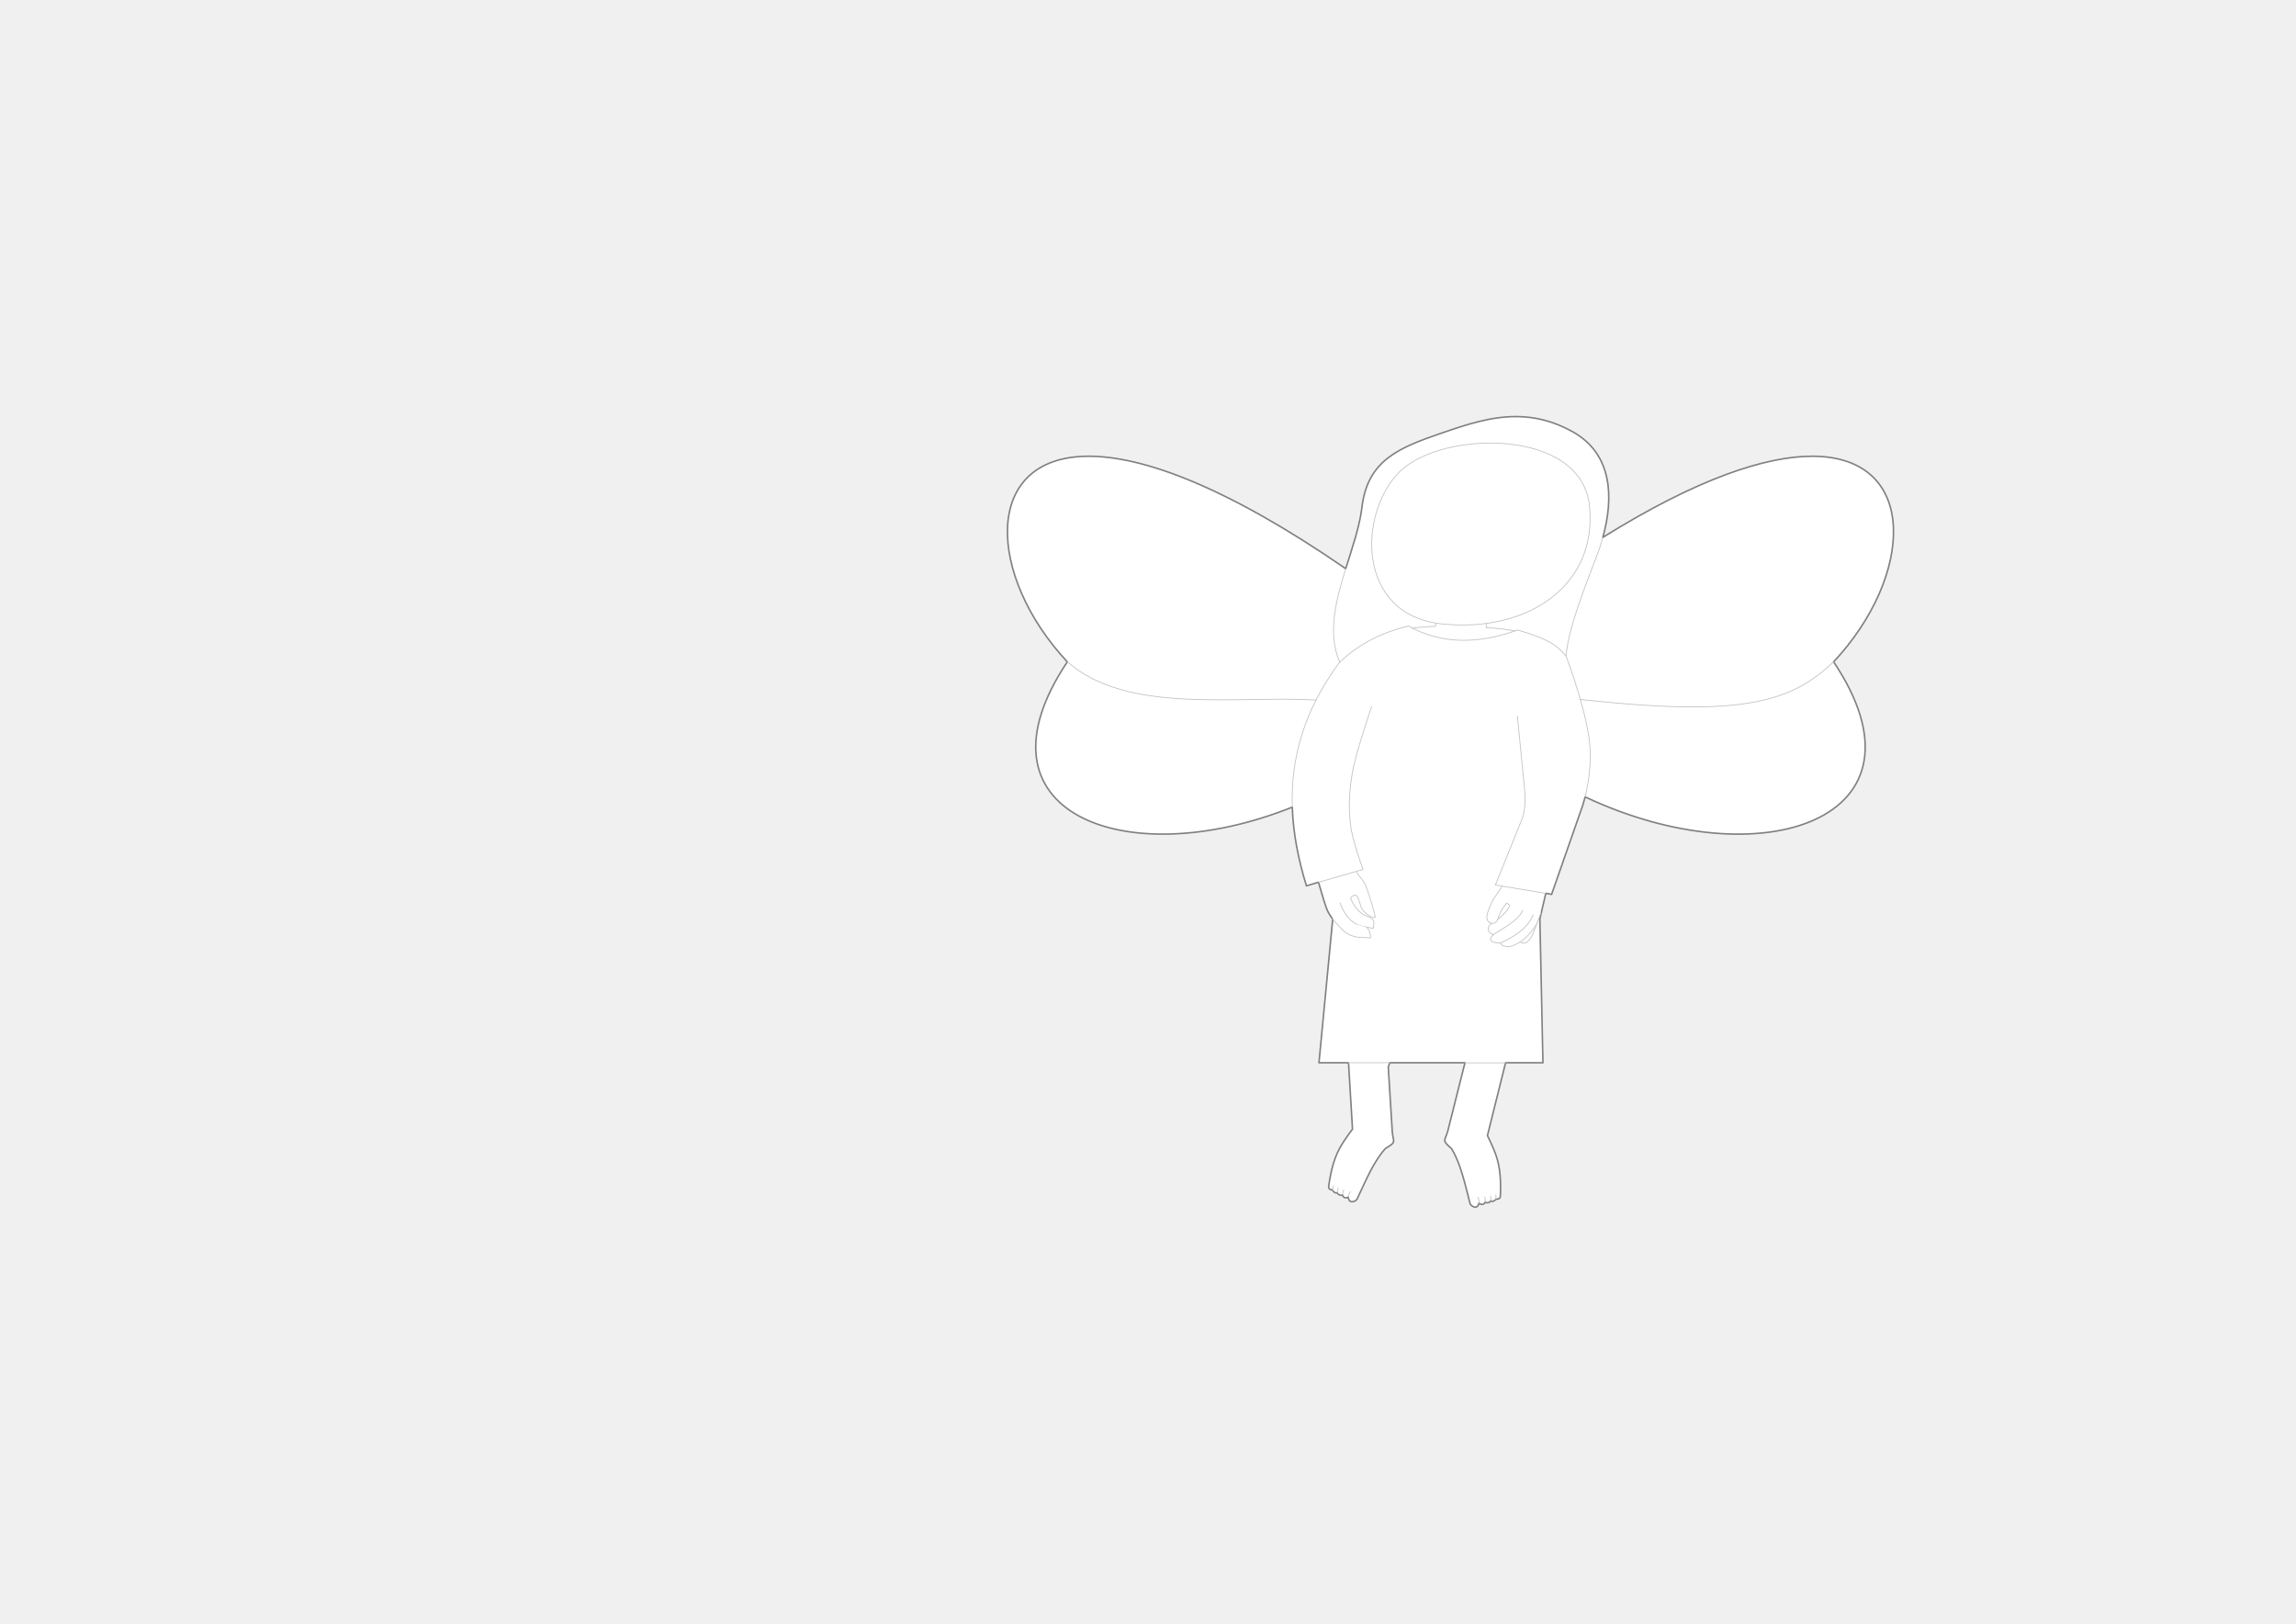
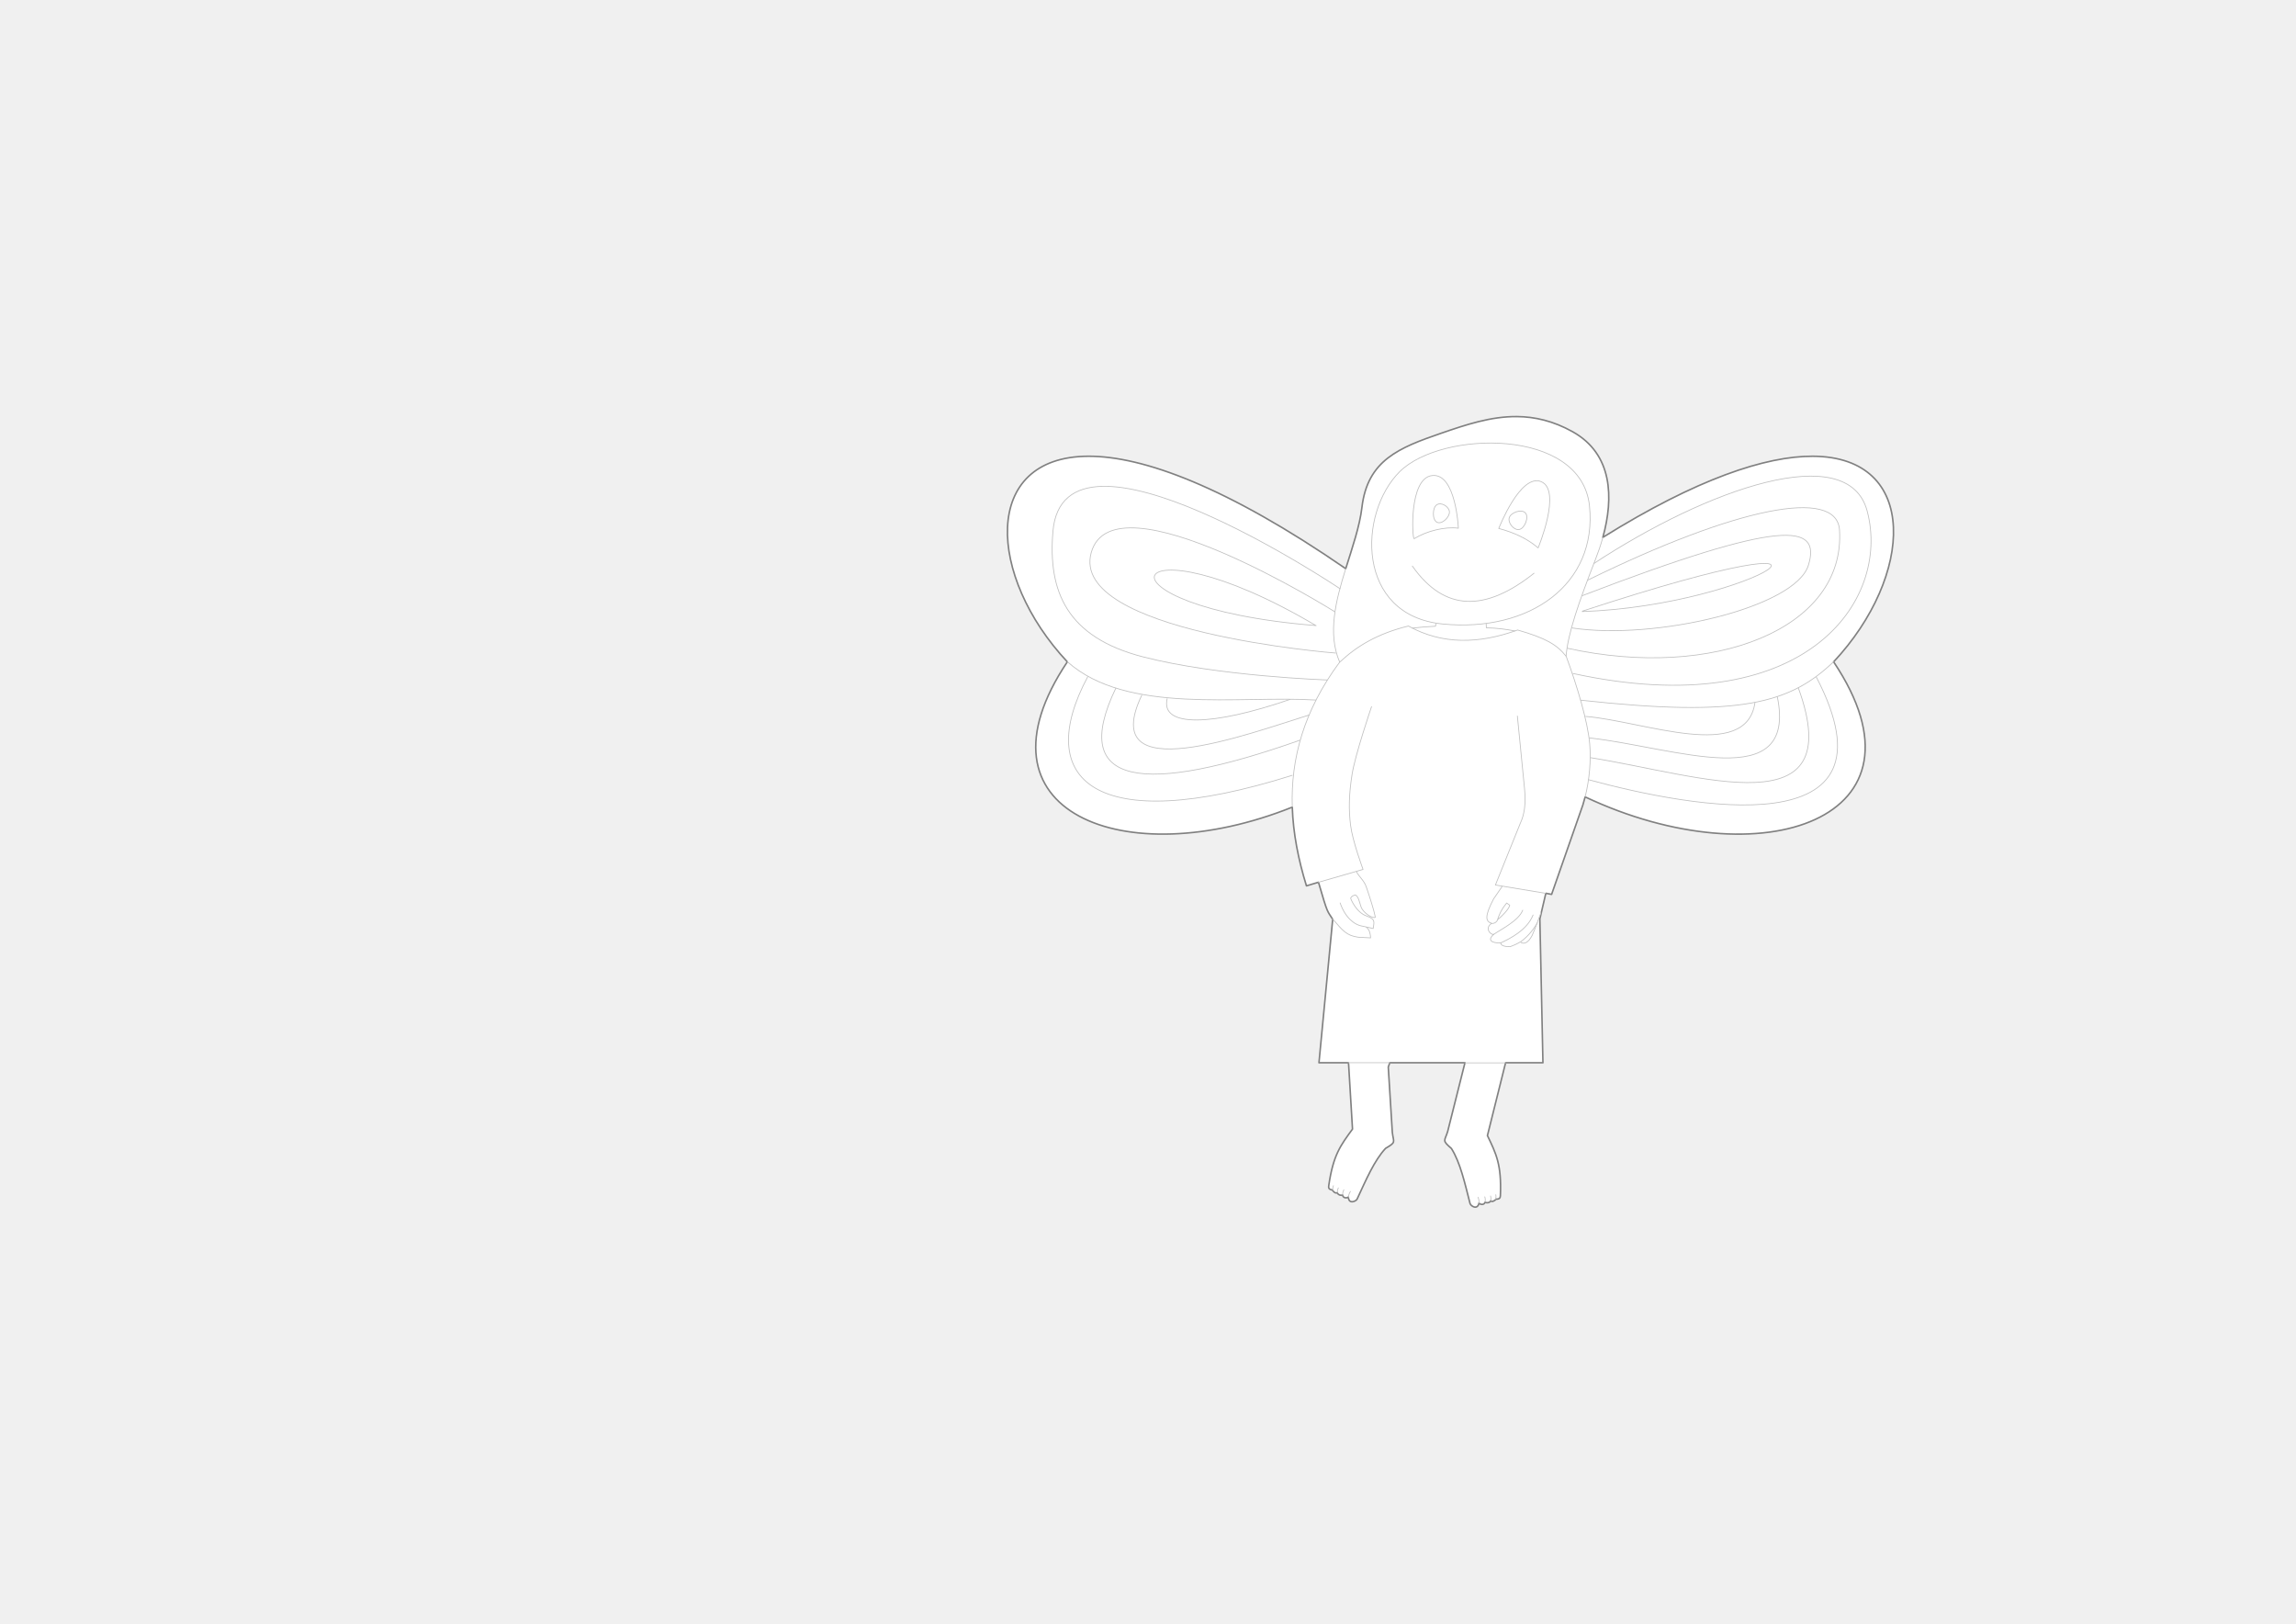
<svg xmlns="http://www.w3.org/2000/svg" width="297mm" height="210mm" id="svg2" version="1.1" viewBox="0 0 1052.362 744.094">
  <defs id="defs4" />
  <g id="Mask" style="display:inline;opacity:1" transform="translate(0,-308.2677)">
    <path style="display:inline;opacity:1;fill:#ffffff;fill-opacity:1;stroke:#808080;stroke-width:0.756;stroke-linecap:round;stroke-linejoin:round;stroke-miterlimit:4;stroke-dasharray:none;stroke-opacity:1" d="m 741.623,203.635 c -12.76,-0.107 -24.913,3.962 -37.025,8.139 -20.4,7.035 -36.022,13.076 -38.75,36.25 -1.093,9.28 -4.667,19.518 -7.914,29.953 -58.073,-40.026 -99.192,-55.062 -125.895,-54.955 -52.443,0.209 -49.348,58.719 -10.221,100.504 -49.217,73.441 27.828,103.914 109.982,71.021 0.426,12.858 2.969,25.679 6.922,38.477 l 5.881,-1.768 c 4.684,16.162 4.302,13.808 6.957,18.119 l -6.713,70.113 h 14.375 c 0.03,0.285 0.086,0.589 0.125,0.881 l 1.893,31.561 c -5.796,7.925 -9.421,12.595 -11.596,27.537 -0.139,0.99 -0.219,1.943 1.736,2.211 0.215,0.513 1.509,1.997 2.459,1.303 0.081,0.899 1.68,1.627 2.523,1.123 0.263,1.799 2.361,1.583 2.865,1.002 0.074,3.647 3.641,2.199 4.252,1.057 4.434,-9.538 8.403,-18.861 13.914,-24.805 5.436,-3.178 3.867,-2.846 3.314,-7.867 l -1.973,-31.902 c 0.245,-0.68 0.489,-1.363 0.736,-2.1 h 36.75 l -8.439,33.568 c -1.465,4.834 -2.946,4.22 1.814,8.342 4.326,6.854 6.517,16.748 9.125,26.938 0.391,1.235 3.633,3.311 4.375,-0.26 0.389,0.664 2.411,1.262 3,-0.459 0.736,0.651 2.443,0.228 2.688,-0.641 0.807,0.856 2.35,-0.363 2.656,-0.828 1.971,0.095 2.066,-0.858 2.111,-1.857 0.605,-15.088 -2.103,-20.341 -6.346,-29.195 l 8.883,-35.607 h 18.258 l -1.5,-70.34 2.91,-12.494 2.828,0.531 13.965,-39.951 c 0.929,-2.379 1.743,-4.969 2.426,-7.688 86.207,40.656 173.001,10.842 121.49,-66.021 39.127,-41.785 42.222,-100.295 -10.221,-100.504 -22.984,-0.092 -56.642,11.025 -102.602,39.645 5.329,-19.292 4.835,-40.696 -14.797,-51.643 -9.48,-5.286 -18.494,-7.315 -27.225,-7.389 z" transform="matrix(0.9375,0,0,0.9375,0,308.2677)" id="path1514" />
  </g>
  <g id="layer1" style="display:inline" transform="translate(0,-308.2677)">
    <path transform="translate(0,308.2677)" style="display:inline;opacity:1;fill:#ffffff;fill-opacity:1;stroke:#c0c0c0;stroke-width:0.354;stroke-linecap:round;stroke-linejoin:round;stroke-miterlimit:4;stroke-dasharray:none;stroke-opacity:1" d="m 604.363,404.31 20.385,-5.883 c 0,0 -4.81,-12.904 -5.718,-20.219 -0.908,-7.314 -0.76,-14.04 0.663,-23.202 1.423,-9.161 8.949,-31.157 8.949,-31.157" id="path5453" />
    <path transform="translate(0,308.2677)" style="display:inline;opacity:1;fill:#ffffff;fill-opacity:1;stroke:#c0c0c0;stroke-width:0.354;stroke-linecap:round;stroke-linejoin:round;stroke-miterlimit:4;stroke-dasharray:none;stroke-opacity:1" d="m 695.482,328.147 3.281,33.281 c 0.717,7.186 -0.167,12.044 -1.875,15.703 l -11.473,28.447 22.941,3.786" id="path5439" />
    <path transform="translate(0,308.2677)" style="display:inline;opacity:1;fill:#ffffff;fill-opacity:1;stroke:#c0c0c0;stroke-width:0.354;stroke-linecap:round;stroke-linejoin:round;stroke-miterlimit:4;stroke-dasharray:none;stroke-opacity:1" d="m 614.246,413.791 c 2.247,6.553 6.426,10.03 10.114,10.61 l 5.044,1.111 c 0.261,-2.702 1.342,-4.169 -2.825,-5.665 -5.011,-1.585 -7.608,-8.12 -7.518,-8.306 0.702,-0.825 0.397,-0.826 2.159,-1.442 1.543,0.959 1.762,3.026 2.626,5.545 0.827,2.41 4.959,5.4 6.544,4.731 -0.517,-2.92 -2.691,-9.74 -4.184,-13.997 -0.999,-2.95 -3.534,-4.825 -4.479,-6.947" id="path5455" />
-     <path transform="translate(0,308.2677)" style="display:inline;opacity:1;fill:#ffffff;fill-opacity:1;stroke:#c0c0c0;stroke-width:0.354;stroke-linecap:round;stroke-linejoin:round;stroke-miterlimit:4;stroke-dasharray:none;stroke-opacity:1" d="m 610.752,421.039 c 4.888,5.723 6.446,7.65 11.754,8.464 l 5.697,0.297 c -0.136,-2.862 -0.956,-4.104 -1.944,-4.949" id="path5457" />
+     <path transform="translate(0,308.2677)" style="display:inline;opacity:1;fill:none;fill-opacity:1;stroke:#c0c0c0;stroke-width:0.354;stroke-linecap:round;stroke-linejoin:round;stroke-miterlimit:4;stroke-dasharray:none;stroke-opacity:1" d="m 610.752,421.039 c 4.888,5.723 6.446,7.65 11.754,8.464 l 5.697,0.297 c -0.136,-2.862 -0.956,-4.104 -1.944,-4.949" id="path5457" />
    <path transform="translate(0,308.2677)" style="display:inline;opacity:1;fill:#ffffff;fill-opacity:1;stroke:#c0c0c0;stroke-width:0.354;stroke-linecap:round;stroke-linejoin:round;stroke-miterlimit:4;stroke-dasharray:none;stroke-opacity:1" d="m 614.072,303.434 c 7.78,-7.35 17.518,-13.164 31.474,-16.543 15.508,8.602 32.334,8.234 50.05,1.823 12.835,3.686 17.997,6.686 22.169,11.962" id="path5468" />
    <path transform="translate(0,308.2677)" style="display:inline;opacity:1;fill:#ffffff;fill-opacity:1;stroke:#c0c0c0;stroke-width:0.354;stroke-linecap:round;stroke-linejoin:round;stroke-miterlimit:4;stroke-dasharray:none;stroke-opacity:1" d="m 647.328,287.844 c 3.456,-0.383 6.972,-0.707 10.648,-0.87 l 0.166,-1.243" id="path5470" />
    <path transform="translate(0,308.2677)" style="display:inline;opacity:1;fill:#ffffff;fill-opacity:1;stroke:#c0c0c0;stroke-width:0.354;stroke-linecap:round;stroke-linejoin:round;stroke-miterlimit:4;stroke-dasharray:none;stroke-opacity:1" d="m 694.395,289.15 c -3.786,-0.69 -8.067,-1.38 -13.134,-1.429 l -0.083,-1.989" id="path5472" />
    <path transform="translate(0,308.2677)" style="display:inline;opacity:1;fill:#ffffff;fill-opacity:1;stroke:#c0c0c0;stroke-width:0.354;stroke-linecap:round;stroke-linejoin:round;stroke-miterlimit:4;stroke-dasharray:none;stroke-opacity:1" d="m 688.451,406.311 -3.867,5.625 c -4.109,7.865 -3.814,10.329 -0.854,11.204 -3.564,2.249 -0.293,5.592 0.943,4.998 -4.255,3.744 1.739,4.192 3.265,3.889 -0.3,1.65 2.866,1.834 4.261,1.808 1.41,-0.496 3.332,-1.374 4.595,-2.164 1.849,1.414 3.805,0.172 5.46,-2.997 1.807,-4.077 3.354,-8.795 4.008,-10.292" id="path5474" />
    <path transform="translate(0,308.2677)" style="display:inline;opacity:1;fill:#ffffff;fill-opacity:1;stroke:#c0c0c0;stroke-width:0.354;stroke-linecap:round;stroke-linejoin:round;stroke-miterlimit:4;stroke-dasharray:none;stroke-opacity:1" d="m 686.5,421.391 c 1.479,-1.097 5.191,-4.751 5.481,-6.56 l -1.412,-1.004 c -2.298,2.787 -3.259,4.822 -4.375,8.151 -0.812,1.238 -2.391,1.381 -2.659,1.115" id="path5476" />
    <path transform="translate(0,308.2677)" style="display:inline;opacity:1;fill:#ffffff;fill-opacity:1;stroke:#c0c0c0;stroke-width:0.354;stroke-linecap:round;stroke-linejoin:round;stroke-miterlimit:4;stroke-dasharray:none;stroke-opacity:1" d="m 684.456,428.315 c 3.497,-2.442 11.628,-6.355 13.474,-11.198" id="path5478" />
    <path transform="translate(0,308.2677)" style="display:inline;opacity:1;fill:#ffffff;fill-opacity:1;stroke:#c0c0c0;stroke-width:0.354;stroke-linecap:round;stroke-linejoin:round;stroke-miterlimit:4;stroke-dasharray:none;stroke-opacity:1" d="m 687.92,432.052 c 4.218,-1.917 12.077,-5.881 14.752,-12.734" id="path5480" />
    <path transform="translate(0,308.2677)" style="display:inline;opacity:1;fill:#ffffff;fill-opacity:1;stroke:#c0c0c0;stroke-width:0.354;stroke-linecap:round;stroke-linejoin:round;stroke-miterlimit:4;stroke-dasharray:none;stroke-opacity:1" d="m 697.086,431.53 c 1.912,-1.416 4.959,-4.096 7.519,-8.599" id="path5482" />
    <path transform="translate(0,308.2677)" style="display:inline;fill:#ffffff;fill-opacity:1;stroke:#c0c0c0;stroke-width:0.354;stroke-linecap:round;stroke-linejoin:round;stroke-miterlimit:4;stroke-dasharray:none;stroke-opacity:1" d="m 641.576,216.116 c -19.15,18.968 -20.195,65.922 19.688,69.844 39.883,3.922 70.983,-18.237 67.266,-54.141 -3.718,-35.904 -67.803,-34.671 -86.953,-15.703 z" id="path5429" />
    <path transform="translate(0,308.2677)" style="display:inline;fill:#ffffff;fill-opacity:1;stroke:#c0c0c0;stroke-width:0.354;stroke-linecap:round;stroke-linejoin:round;stroke-miterlimit:4;stroke-dasharray:none;stroke-opacity:1" d="m 617.953,487.008 h 19.017" id="path5503" />
    <path transform="translate(0,308.2677)" style="display:inline;fill:#ffffff;fill-opacity:1;stroke:#c0c0c0;stroke-width:0.354;stroke-linecap:round;stroke-linejoin:round;stroke-miterlimit:4;stroke-dasharray:none;stroke-opacity:1" d="m 671.4,487.091 h 18.644" id="path5505" />
    <path transform="translate(0,308.2677)" style="display:inline;opacity:1;fill:#ffffff;fill-opacity:1;stroke:#c0c0c0;stroke-width:0.354;stroke-linecap:round;stroke-linejoin:round;stroke-miterlimit:4;stroke-dasharray:none;stroke-opacity:1" d="m 677.817,551.389 c 0.189,-0.773 -0.007,-1.919 -0.371,-2.733" id="path843" />
    <path transform="translate(0,308.2677)" style="display:inline;opacity:1;fill:#ffffff;fill-opacity:1;stroke:#c0c0c0;stroke-width:0.354;stroke-linecap:round;stroke-linejoin:round;stroke-miterlimit:4;stroke-dasharray:none;stroke-opacity:1" d="m 680.676,550.914 c 0.145,-0.713 0.128,-1.84 -0.137,-2.446" id="path845" />
    <path transform="translate(0,308.2677)" style="display:inline;opacity:1;fill:#ffffff;fill-opacity:1;stroke:#c0c0c0;stroke-width:0.354;stroke-linecap:round;stroke-linejoin:round;stroke-miterlimit:4;stroke-dasharray:none;stroke-opacity:1" d="m 683.206,550.236 c 0.294,-0.981 0.115,-1.557 -0.012,-2.167" id="path847" />
    <path transform="translate(0,308.2677)" style="display:inline;opacity:1;fill:#ffffff;fill-opacity:1;stroke:#c0c0c0;stroke-width:0.354;stroke-linecap:round;stroke-linejoin:round;stroke-miterlimit:4;stroke-dasharray:none;stroke-opacity:1" d="m 685.426,549.542 c 0.242,-0.59 0.354,-1.058 0.161,-2.05" id="path849" />
    <path transform="translate(0,308.2677)" style="display:inline;opacity:1;fill:#ffffff;fill-opacity:1;stroke:#c0c0c0;stroke-width:0.354;stroke-linecap:round;stroke-linejoin:round;stroke-miterlimit:4;stroke-dasharray:none;stroke-opacity:1" d="m 618.1,548.618 c -0.044,-0.794 0.359,-1.885 0.867,-2.618" id="path843-1" />
    <path transform="translate(0,308.2677)" style="display:inline;opacity:1;fill:#ffffff;fill-opacity:1;stroke:#c0c0c0;stroke-width:0.354;stroke-linecap:round;stroke-linejoin:round;stroke-miterlimit:4;stroke-dasharray:none;stroke-opacity:1" d="m 615.377,547.626 c -0.012,-0.727 0.212,-1.833 0.583,-2.379" id="path845-8" />
    <path transform="translate(0,308.2677)" style="display:inline;opacity:1;fill:#ffffff;fill-opacity:1;stroke:#c0c0c0;stroke-width:0.354;stroke-linecap:round;stroke-linejoin:round;stroke-miterlimit:4;stroke-dasharray:none;stroke-opacity:1" d="m 613.015,546.496 c -0.109,-1.018 0.172,-1.552 0.41,-2.128" id="path847-7" />
    <path transform="translate(0,308.2677)" style="display:inline;opacity:1;fill:#ffffff;fill-opacity:1;stroke:#c0c0c0;stroke-width:0.354;stroke-linecap:round;stroke-linejoin:round;stroke-miterlimit:4;stroke-dasharray:none;stroke-opacity:1" d="m 610.96,545.406 c -0.13,-0.624 -0.153,-1.105 0.218,-2.045" id="path849-9" />
-     <path transform="translate(0,1.5793937e-6)" style="display:inline;opacity:1;fill:none;stroke:#c0c0c0;stroke-width:0.354;stroke-linecap:round;stroke-linejoin:round;stroke-miterlimit:4;stroke-dasharray:none;stroke-opacity:1" d="m 724.298,628.809 c 73.404,8.065 96.288,1.676 116.094,-17.266" id="path1150" />
-     <path transform="translate(0,1.5793937e-6)" style="display:inline;opacity:1;fill:none;stroke:#c0c0c0;stroke-width:0.354;stroke-linecap:round;stroke-linejoin:round;stroke-miterlimit:4;stroke-dasharray:none;stroke-opacity:1" d="m 603.099,629.073 c -35.289,-2.173 -86.586,6.789 -113.848,-17.53" id="path1150-6" />
+     <path transform="translate(0,1.5793938e-6)" style="display:inline;opacity:1;fill:none;stroke:#c0c0c0;stroke-width:0.354;stroke-linecap:round;stroke-linejoin:round;stroke-miterlimit:4;stroke-dasharray:none;stroke-opacity:1" d="m 724.546,629.141 c 73.404,8.065 96.039,1.344 115.846,-17.597" id="path1150" />
+     <path transform="translate(0,1.5793938e-6)" style="display:inline;opacity:1;fill:none;stroke:#c0c0c0;stroke-width:0.354;stroke-linecap:round;stroke-linejoin:round;stroke-miterlimit:4;stroke-dasharray:none;stroke-opacity:1" d="m 603.099,629.073 c -35.289,-2.173 -86.586,6.789 -113.848,-17.53" id="path1150-6" />
    <path style="display:inline;opacity:1;fill:none;fill-opacity:1;stroke:#c0c0c0;stroke-width:0.378;stroke-linecap:round;stroke-linejoin:round;stroke-miterlimit:4;stroke-dasharray:none;stroke-opacity:1" d="m 657.918,278.025 c -4.855,15.608 -8.969,31.659 -2.946,45.624 -17.643,23.773 -23.935,47.35 -23.175,70.805" id="path5427" transform="matrix(0.9375,0,0,0.9375,0,308.2677)" />
    <path style="display:inline;opacity:1;fill:none;fill-opacity:1;stroke:#c0c0c0;stroke-width:0.378;stroke-linecap:round;stroke-linejoin:round;stroke-miterlimit:4;stroke-dasharray:none;stroke-opacity:1" d="m 774.994,389.478 c 2.07,-8.269 2.937,-17.707 2.209,-25.934 -0.969,-10.956 -6.2,-28.487 -11.545,-42.854 0.918,-11.011 6.056,-25.964 14.439,-47.416 1.318,-3.373 2.521,-6.903 3.521,-10.508" id="path1512" transform="matrix(0.9375,0,0,0.9375,0,308.2677)" />
  </g>
+   <g id="layer2" style="display:inline">
+     <path transform="translate(0,-308.2677)" style="display:inline;fill:none;stroke:#c0c0c0;stroke-width:0.354;stroke-linecap:round;stroke-linejoin:round;stroke-miterlimit:4;stroke-dasharray:none;stroke-opacity:1" d="m 614.189,578.048 c 0,0 -126.654,-84.989 -131.588,-26.185 -2.308,27.51 6.414,48.382 41.105,57.376 34.691,8.993 84.567,10.631 84.567,10.631" id="path3122" />
+     <path transform="translate(0,-308.2677)" style="display:inline;fill:none;stroke:#c0c0c0;stroke-width:0.354;stroke-linecap:round;stroke-linejoin:round;stroke-miterlimit:4;stroke-dasharray:none;stroke-opacity:1" d="m 611.868,588.655 c 0,0 -101.443,-63.717 -111.701,-27.179 -10.257,36.538 112.032,46.072 112.032,46.072" id="path3124" />
+     <path transform="translate(0,-308.2677)" style="display:inline;fill:none;stroke:#c0c0c0;stroke-width:0.354;stroke-linecap:round;stroke-linejoin:round;stroke-miterlimit:4;stroke-dasharray:none;stroke-opacity:1" d="m 603.168,594.952 c -88.862,-52.593 -108.308,-8.676 0.083,10e-6" id="path3126" />
+     <path transform="translate(0,-308.2677)" style="display:inline;fill:none;stroke:#c0c0c0;stroke-width:0.354;stroke-linecap:round;stroke-linejoin:round;stroke-miterlimit:4;stroke-dasharray:none;stroke-opacity:1" d="m 498.593,618.32 c -25.303,47.208 3.026,73.907 93.719,45.244" id="path3114" />
+     <path transform="translate(0,-308.2677)" style="display:inline;fill:none;stroke:#c0c0c0;stroke-width:0.354;stroke-linecap:round;stroke-linejoin:round;stroke-miterlimit:4;stroke-dasharray:none;stroke-opacity:1" d="m 511.437,623.623 c -21.924,45.512 13.424,48.945 84.356,23.865" id="path3116" />
+     <path transform="translate(0,-308.2677)" style="display:inline;fill:none;stroke:#c0c0c0;stroke-width:0.354;stroke-linecap:round;stroke-linejoin:round;stroke-miterlimit:4;stroke-dasharray:none;stroke-opacity:1" d="m 523.369,626.772 c -20.974,43.875 48.974,17.751 76.636,9.164" id="path3118" />
+     <path transform="translate(0,-308.2677)" style="display:inline;fill:none;stroke:#c0c0c0;stroke-width:0.354;stroke-linecap:round;stroke-linejoin:round;stroke-miterlimit:4;stroke-dasharray:none;stroke-opacity:1" d="m 534.97,628.43 c -3.193,13.322 20.654,12.64 56.348,0.331" id="path3120" />
+     <path transform="translate(0,-308.2677)" style="display:inline;fill:none;stroke:#c0c0c0;stroke-width:0.354;stroke-linecap:round;stroke-linejoin:round;stroke-miterlimit:4;stroke-dasharray:none;stroke-opacity:1" d="m 648.164,555.136 c 5.726,-3.537 14.142,-5.629 20.273,-4.805 0,0 -1.086,-25.238 -11.953,-24.141 -10.867,1.097 -9.201,29.276 -8.32,28.945 z" id="path3144" />
+     <path transform="translate(0,-308.2677)" style="display:inline;fill:none;stroke:#c0c0c0;stroke-width:0.354;stroke-linecap:round;stroke-linejoin:round;stroke-miterlimit:4;stroke-dasharray:none;stroke-opacity:1" d="m 686.953,550.448 c 6.887,1.807 13.033,4.601 18.047,8.906 0,0 10.967,-26.37 1.406,-30.352 -9.56,-3.982 -19.453,21.445 -19.453,21.445 z" id="path3146" />
+     <path transform="translate(0,-308.2677)" style="display:inline;fill:none;stroke:#c0c0c0;stroke-width:0.354;stroke-linecap:round;stroke-linejoin:round;stroke-miterlimit:4;stroke-dasharray:none;stroke-opacity:1" d="m 647.344,567.675 c 14.736,21.024 33.546,21 55.781,3.281" id="path3148" />
+     <path transform="translate(0,-308.2677)" style="display:inline;fill:none;stroke:#c0c0c0;stroke-width:0.354;stroke-linecap:round;stroke-linejoin:round;stroke-miterlimit:4;stroke-dasharray:none;stroke-opacity:1" d="m 664.336,542.714 c 0.251,2.325 -3.256,5.976 -5.625,4.922 -2.369,-1.055 -2.209,-6.829 -0.117,-8.086 2.092,-1.256 5.491,0.839 5.742,3.164 z" id="path3150" />
+     <path transform="translate(0,-308.2677)" style="display:inline;fill:none;stroke:#c0c0c0;stroke-width:0.354;stroke-linecap:round;stroke-linejoin:round;stroke-miterlimit:4;stroke-dasharray:none;stroke-opacity:1" d="m 691.758,545.526 c -0.698,2.362 2.078,5.831 4.57,5.391 2.493,-0.44 4.621,-5.696 2.812,-7.617 -1.808,-1.922 -6.685,-0.136 -7.383,2.227 z" id="path3152" />
+     <path transform="translate(0,-308.2677)" style="display:inline;fill:none;stroke:#c0c0c0;stroke-width:0.354;stroke-linecap:round;stroke-linejoin:round;stroke-miterlimit:4;stroke-dasharray:none;stroke-opacity:1" d="m 725.156,581.268 c 92.174,-35.356 109.616,-33.165 103.722,-13.987 -6.005,19.539 -70.671,34.522 -108.355,28.753" id="path3132" />
+     <path transform="translate(0,-308.2677)" style="display:inline;fill:none;stroke:#c0c0c0;stroke-width:0.354;stroke-linecap:round;stroke-linejoin:round;stroke-miterlimit:4;stroke-dasharray:none;stroke-opacity:1" d="m 725.391,588.3 c 146.282,-47.88 79.737,-2.449 -0.234,0.234" id="path3134" />
+     <path transform="translate(0,-308.2677)" style="display:inline;opacity:1;fill:none;stroke:#c0c0c0;stroke-width:0.354;stroke-linecap:round;stroke-linejoin:round;stroke-miterlimit:4;stroke-dasharray:none;stroke-opacity:1" d="m 730.547,566.503 c 51.82,-34.063 116.493,-57.024 125.266,-24.038 10.974,41.265 -28.502,97.613 -134.875,74.429" id="path3128" />
+     <path transform="translate(0,-308.2677)" style="display:inline;opacity:1;fill:none;stroke:#c0c0c0;stroke-width:0.354;stroke-linecap:round;stroke-linejoin:round;stroke-miterlimit:4;stroke-dasharray:none;stroke-opacity:1" d="m 727.831,574.071 c 67.699,-33.172 114.081,-42.71 115.305,-22.864 2.792,45.261 -57.835,68.878 -124.749,54.133" id="path3130" />
+     <path transform="translate(0,-308.2677)" style="display:inline;fill:none;stroke:#c0c0c0;stroke-width:0.354;stroke-linecap:round;stroke-linejoin:round;stroke-miterlimit:4;stroke-dasharray:none;stroke-opacity:1" d="m 728.052,665.575 c 47.229,12.817 145.27,31.368 104.448,-47.041" id="path3136" />
+     <path transform="translate(0,-308.2677)" style="display:inline;fill:none;stroke:#c0c0c0;stroke-width:0.354;stroke-linecap:round;stroke-linejoin:round;stroke-miterlimit:4;stroke-dasharray:none;stroke-opacity:1" d="m 729.086,655.497 c 50.569,8.08 118.745,32.841 95.156,-32.051" id="path3138" />
+     <path transform="translate(0,-308.2677)" style="display:inline;fill:none;stroke:#c0c0c0;stroke-width:0.354;stroke-linecap:round;stroke-linejoin:round;stroke-miterlimit:4;stroke-dasharray:none;stroke-opacity:1" d="m 728.437,646.425 c 39.148,4.322 95.504,26.439 86.191,-18.867" id="path3140" />
+     <path transform="translate(0,-308.2677)" style="display:inline;fill:none;stroke:#c0c0c0;stroke-width:0.354;stroke-linecap:round;stroke-linejoin:round;stroke-miterlimit:4;stroke-dasharray:none;stroke-opacity:1" d="m 726.797,636.581 c 26.429,2.146 73.663,21.238 77.578,-6.328" id="path3142" />
+   </g>
</svg>
